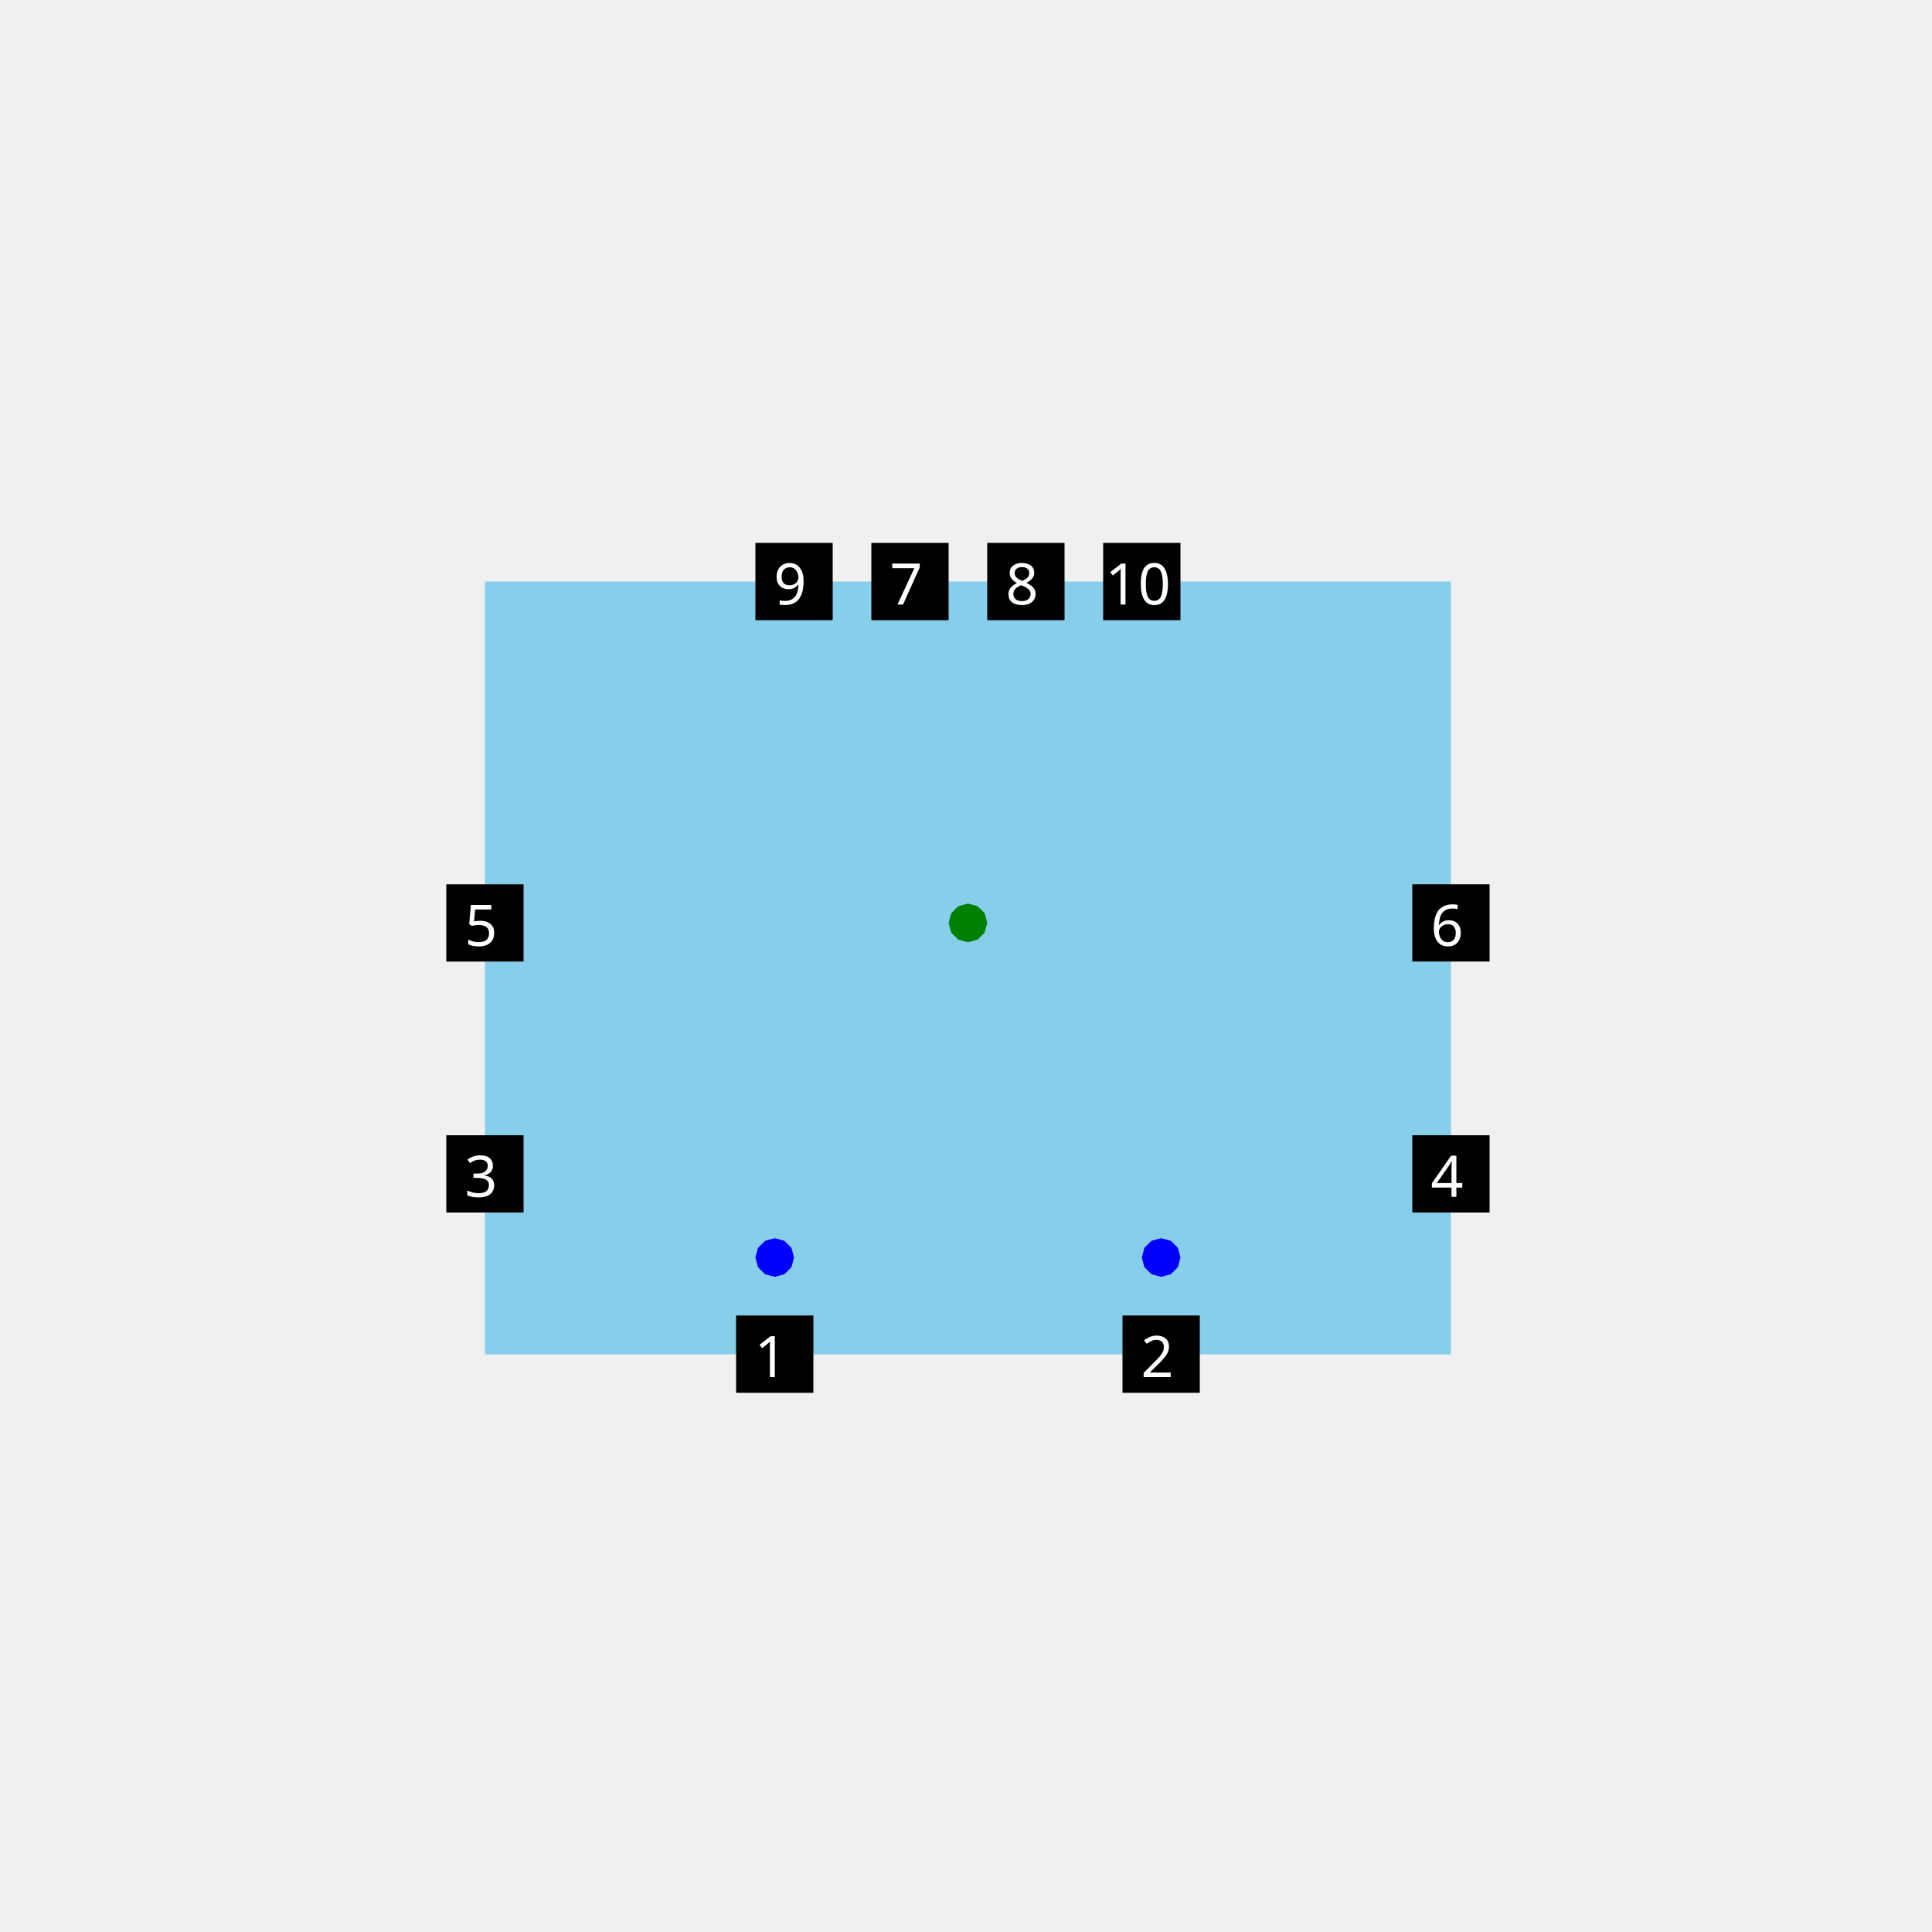
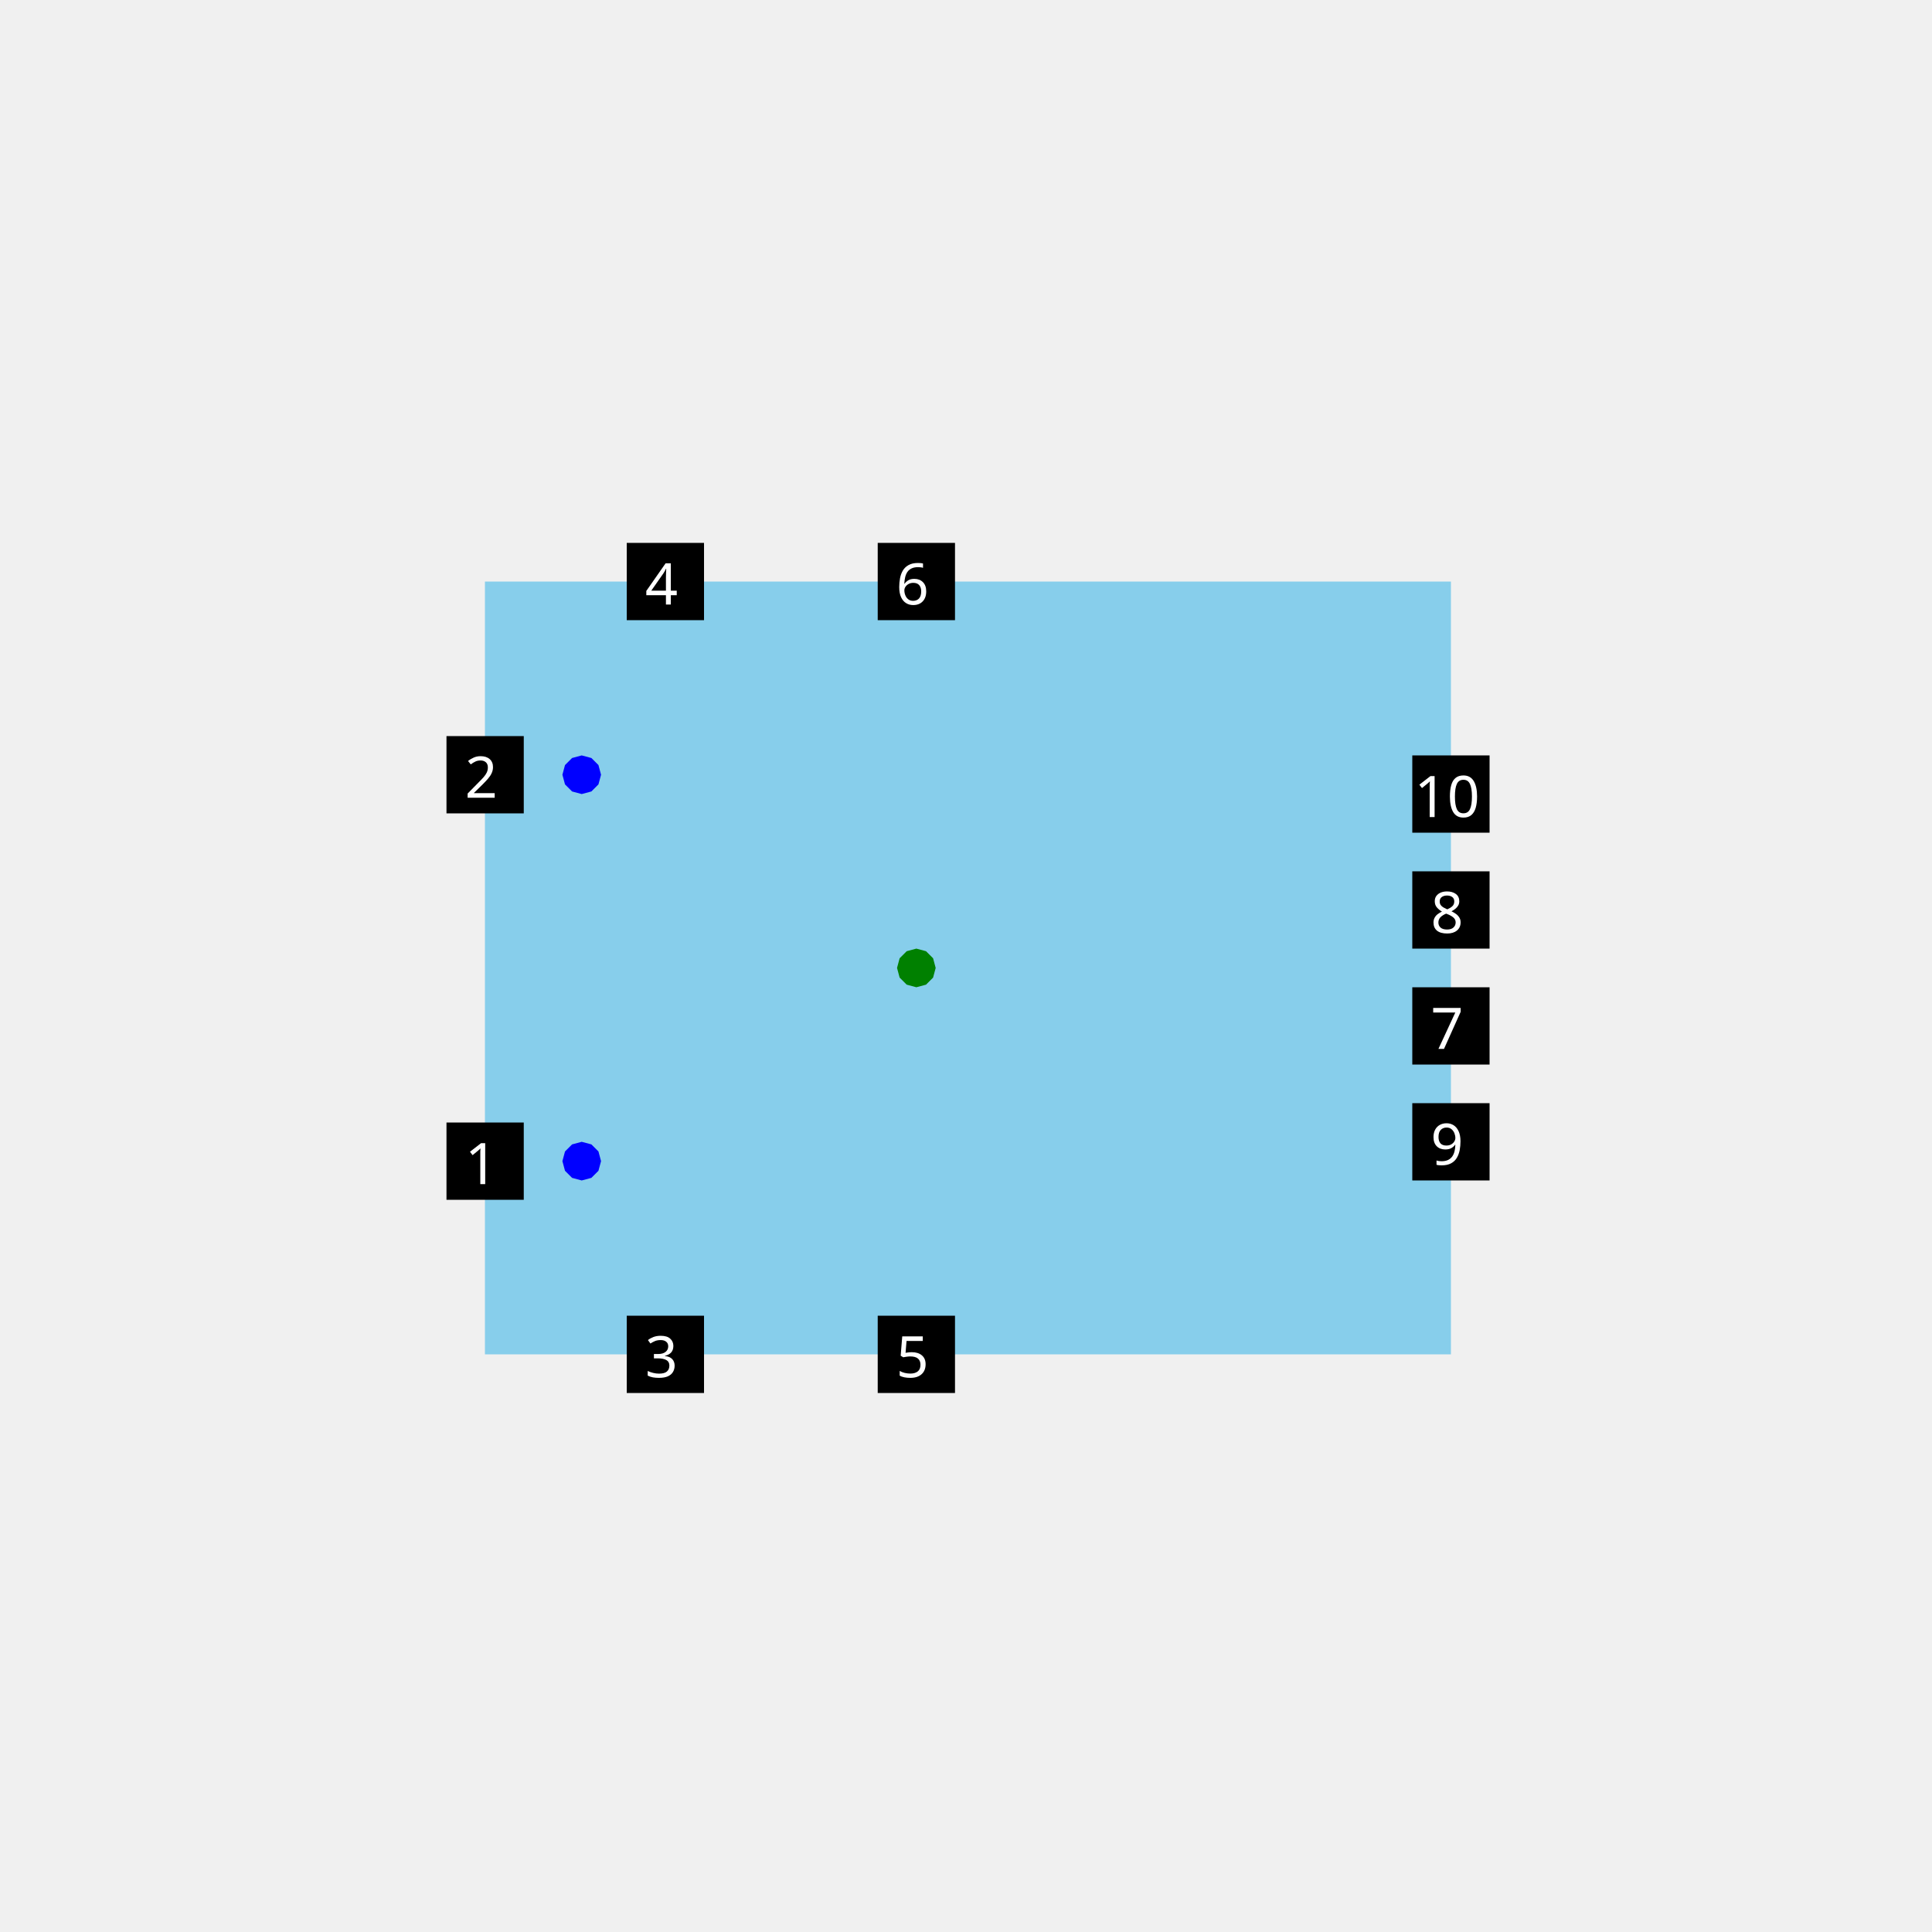
<svg xmlns="http://www.w3.org/2000/svg" baseProfile="full" height="500px" version="1.1" width="500px">
  <defs>
    <clipPath id="border_clip">
      <rect height="500" width="500" x="0" y="0" />
    </clipPath>
  </defs>
  <polygon clip-path="url(#border_clip)" fill="#87ceeb" fill-rule="evenodd" points="250.5,250.5 125.5,350.5 125.5,350.5 125.5,150.5 375.5,150.5 375.5,350.5 125.5,350.5" stroke-width="0" />
-   <polygon clip-path="url(#border_clip)" fill="#0000ff" fill-rule="evenodd" points="125.5,350.5 300.5,330.45 303.0,329.78 304.83,327.95 305.5,325.45 304.83,322.95 303.0,321.12 300.5,320.45 298.0,321.12 296.17,322.95 295.5,325.45 296.17,327.95 298.0,329.78 300.5,330.45" stroke-width="0" />
-   <text clip-path="url(#border_clip)" fill="#ffffff" style="font-family: Verdana; font-size: 14.85; font-style: normal;" text-anchor="middle" x="299.5" y="326.4" />
-   <polygon clip-path="url(#border_clip)" fill="#0000ff" fill-rule="evenodd" points="300.5,330.45 200.5,330.45 203.0,329.78 204.83,327.95 205.5,325.45 204.83,322.95 203.0,321.12 200.5,320.45 198.0,321.12 196.17,322.95 195.5,325.45 196.17,327.95 198.0,329.78 200.5,330.45" stroke-width="0" />
-   <text clip-path="url(#border_clip)" fill="#ffffff" style="font-family: Verdana; font-size: 14.85; font-style: normal;" text-anchor="middle" x="199.5" y="326.4" />
-   <polygon clip-path="url(#border_clip)" fill="#008000" fill-rule="evenodd" points="200.5,330.45 250.5,243.847 253.0,243.178 254.83,241.347 255.5,238.847 254.83,236.347 253,234.517 250.5,233.847 248,234.517 246.17,236.347 245.5,238.847 246.17,241.347 248.0,243.178 250.5,243.847" stroke-width="0" />
-   <text clip-path="url(#border_clip)" fill="#ffffff" style="font-family: Verdana; font-size: 14.85; font-style: normal;" text-anchor="middle" x="249.5" y="239.797" />
-   <polygon clip-path="url(#border_clip)" fill="black" fill-rule="evenodd" points="250.5,243.847 200.5,360.45 210.5,360.45 210.5,340.45 190.5,340.45 190.5,360.45 200.5,360.45" stroke-width="0" />
-   <text clip-path="url(#border_clip)" fill="#ffffff" style="font-family: Verdana; font-size: 14.85; font-style: normal;" text-anchor="middle" x="199.5" y="356.4">1</text>
-   <polygon clip-path="url(#border_clip)" fill="black" fill-rule="evenodd" points="200.5,360.45 300.5,360.45 310.5,360.45 310.5,340.45 290.5,340.45 290.5,360.45 300.5,360.45" stroke-width="0" />
-   <text clip-path="url(#border_clip)" fill="#ffffff" style="font-family: Verdana; font-size: 14.85; font-style: normal;" text-anchor="middle" x="299.5" y="356.4">2</text>
-   <polygon clip-path="url(#border_clip)" fill="black" fill-rule="evenodd" points="300.5,360.45 125.5,313.799 135.5,313.799 135.5,293.799 115.5,293.799 115.5,313.799 125.5,313.799" stroke-width="0" />
-   <text clip-path="url(#border_clip)" fill="#ffffff" style="font-family: Verdana; font-size: 14.85; font-style: normal;" text-anchor="middle" x="124.5" y="309.749">3</text>
-   <polygon clip-path="url(#border_clip)" fill="black" fill-rule="evenodd" points="125.5,313.799 375.5,313.799 385.5,313.799 385.5,293.799 365.5,293.799 365.5,313.799 375.5,313.799" stroke-width="0" />
-   <text clip-path="url(#border_clip)" fill="#ffffff" style="font-family: Verdana; font-size: 14.85; font-style: normal;" text-anchor="middle" x="374.5" y="309.749">4</text>
-   <polygon clip-path="url(#border_clip)" fill="black" fill-rule="evenodd" points="375.5,313.799 125.5,248.847 135.5,248.847 135.5,228.847 115.5,228.847 115.5,248.847 125.5,248.847" stroke-width="0" />
-   <text clip-path="url(#border_clip)" fill="#ffffff" style="font-family: Verdana; font-size: 14.85; font-style: normal;" text-anchor="middle" x="124.5" y="244.797">5</text>
-   <polygon clip-path="url(#border_clip)" fill="black" fill-rule="evenodd" points="125.5,248.847 375.5,248.847 385.5,248.847 385.5,228.847 365.5,228.847 365.5,248.847 375.5,248.847" stroke-width="0" />
-   <text clip-path="url(#border_clip)" fill="#ffffff" style="font-family: Verdana; font-size: 14.85; font-style: normal;" text-anchor="middle" x="374.5" y="244.797">6</text>
-   <polygon clip-path="url(#border_clip)" fill="black" fill-rule="evenodd" points="375.5,248.847 235.5,160.5 245.5,160.5 245.5,140.5 225.5,140.5 225.5,160.5 235.5,160.5" stroke-width="0" />
-   <text clip-path="url(#border_clip)" fill="#ffffff" style="font-family: Verdana; font-size: 14.85; font-style: normal;" text-anchor="middle" x="234.5" y="156.45">7</text>
-   <polygon clip-path="url(#border_clip)" fill="black" fill-rule="evenodd" points="235.5,160.5 265.5,160.5 275.5,160.5 275.5,140.5 255.5,140.5 255.5,160.5 265.5,160.5" stroke-width="0" />
-   <text clip-path="url(#border_clip)" fill="#ffffff" style="font-family: Verdana; font-size: 14.85; font-style: normal;" text-anchor="middle" x="264.5" y="156.45">8</text>
-   <polygon clip-path="url(#border_clip)" fill="black" fill-rule="evenodd" points="265.5,160.5 205.5,160.5 215.5,160.5 215.5,140.5 195.5,140.5 195.5,160.5 205.5,160.5" stroke-width="0" />
-   <text clip-path="url(#border_clip)" fill="#ffffff" style="font-family: Verdana; font-size: 14.85; font-style: normal;" text-anchor="middle" x="204.5" y="156.45">9</text>
-   <polygon clip-path="url(#border_clip)" fill="black" fill-rule="evenodd" points="205.5,160.5 295.5,160.5 305.5,160.5 305.5,140.5 285.5,140.5 285.5,160.5 295.5,160.5" stroke-width="0" />
-   <text clip-path="url(#border_clip)" fill="#ffffff" style="font-family: Verdana; font-size: 14.85; font-style: normal;" text-anchor="middle" x="294.5" y="156.45">10</text>
+   <polygon clip-path="url(#border_clip)" fill="#0000ff" fill-rule="evenodd" points="125.5,350.5 150.55,205.5 153.05,204.83 154.88,203.0 155.55,200.5 154.88,198.0 153.05,196.17 150.55,195.5 148.05,196.17 146.22,198.0 145.55,200.5 146.22,203.0 148.05,204.83 150.55,205.5" stroke-width="0" />
+   <text clip-path="url(#border_clip)" fill="#ffffff" style="font-family: Verdana; font-size: 14.85; font-style: normal;" text-anchor="middle" x="149.55" y="201.45" />
+   <polygon clip-path="url(#border_clip)" fill="#0000ff" fill-rule="evenodd" points="150.55,205.5 150.55,305.5 153.05,304.83 154.88,303.0 155.55,300.5 154.88,298.0 153.05,296.17 150.55,295.5 148.05,296.17 146.22,298.0 145.55,300.5 146.22,303.0 148.05,304.83 150.55,305.5" stroke-width="0" />
+   <text clip-path="url(#border_clip)" fill="#ffffff" style="font-family: Verdana; font-size: 14.85; font-style: normal;" text-anchor="middle" x="149.55" y="301.45" />
+   <polygon clip-path="url(#border_clip)" fill="#008000" fill-rule="evenodd" points="150.55,305.5 237.153,255.5 239.653,254.83 241.483,253.0 242.153,250.5 241.483,248.0 239.653,246.17 237.153,245.5 234.653,246.17 232.822,248 232.153,250.5 232.822,253 234.653,254.83 237.153,255.5" stroke-width="0" />
+   <text clip-path="url(#border_clip)" fill="#ffffff" style="font-family: Verdana; font-size: 14.85; font-style: normal;" text-anchor="middle" x="236.153" y="251.45" />
+   <polygon clip-path="url(#border_clip)" fill="black" fill-rule="evenodd" points="237.153,255.5 125.55,310.5 135.55,310.5 135.55,290.5 115.55,290.5 115.55,310.5 125.55,310.5" stroke-width="0" />
+   <text clip-path="url(#border_clip)" fill="#ffffff" style="font-family: Verdana; font-size: 14.85; font-style: normal;" text-anchor="middle" x="124.55" y="306.45">1</text>
+   <polygon clip-path="url(#border_clip)" fill="black" fill-rule="evenodd" points="125.55,310.5 125.55,210.5 135.55,210.5 135.55,190.5 115.55,190.5 115.55,210.5 125.55,210.5" stroke-width="0" />
+   <text clip-path="url(#border_clip)" fill="#ffffff" style="font-family: Verdana; font-size: 14.85; font-style: normal;" text-anchor="middle" x="124.55" y="206.45">2</text>
+   <polygon clip-path="url(#border_clip)" fill="black" fill-rule="evenodd" points="125.55,210.5 172.201,360.5 182.201,360.5 182.201,340.5 162.201,340.5 162.201,360.5 172.201,360.5" stroke-width="0" />
+   <text clip-path="url(#border_clip)" fill="#ffffff" style="font-family: Verdana; font-size: 14.85; font-style: normal;" text-anchor="middle" x="171.201" y="356.45">3</text>
+   <polygon clip-path="url(#border_clip)" fill="black" fill-rule="evenodd" points="172.201,360.5 172.201,160.5 182.201,160.5 182.201,140.5 162.201,140.5 162.201,160.5 172.201,160.5" stroke-width="0" />
+   <text clip-path="url(#border_clip)" fill="#ffffff" style="font-family: Verdana; font-size: 14.85; font-style: normal;" text-anchor="middle" x="171.201" y="156.45">4</text>
+   <polygon clip-path="url(#border_clip)" fill="black" fill-rule="evenodd" points="172.201,160.5 237.153,360.5 247.153,360.5 247.153,340.5 227.153,340.5 227.153,360.5 237.153,360.5" stroke-width="0" />
+   <text clip-path="url(#border_clip)" fill="#ffffff" style="font-family: Verdana; font-size: 14.85; font-style: normal;" text-anchor="middle" x="236.153" y="356.45">5</text>
+   <polygon clip-path="url(#border_clip)" fill="black" fill-rule="evenodd" points="237.153,360.5 237.153,160.5 247.153,160.5 247.153,140.5 227.153,140.5 227.153,160.5 237.153,160.5" stroke-width="0" />
+   <text clip-path="url(#border_clip)" fill="#ffffff" style="font-family: Verdana; font-size: 14.85; font-style: normal;" text-anchor="middle" x="236.153" y="156.45">6</text>
+   <polygon clip-path="url(#border_clip)" fill="black" fill-rule="evenodd" points="237.153,160.5 375.5,275.5 385.5,275.5 385.5,255.5 365.5,255.5 365.5,275.5 375.5,275.5" stroke-width="0" />
+   <text clip-path="url(#border_clip)" fill="#ffffff" style="font-family: Verdana; font-size: 14.85; font-style: normal;" text-anchor="middle" x="374.5" y="271.45">7</text>
+   <polygon clip-path="url(#border_clip)" fill="black" fill-rule="evenodd" points="375.5,275.5 375.5,245.5 385.5,245.5 385.5,225.5 365.5,225.5 365.5,245.5 375.5,245.5" stroke-width="0" />
+   <text clip-path="url(#border_clip)" fill="#ffffff" style="font-family: Verdana; font-size: 14.85; font-style: normal;" text-anchor="middle" x="374.5" y="241.45">8</text>
+   <polygon clip-path="url(#border_clip)" fill="black" fill-rule="evenodd" points="375.5,245.5 375.5,305.5 385.5,305.5 385.5,285.5 365.5,285.5 365.5,305.5 375.5,305.5" stroke-width="0" />
+   <text clip-path="url(#border_clip)" fill="#ffffff" style="font-family: Verdana; font-size: 14.85; font-style: normal;" text-anchor="middle" x="374.5" y="301.45">9</text>
+   <polygon clip-path="url(#border_clip)" fill="black" fill-rule="evenodd" points="375.5,305.5 375.5,215.5 385.5,215.5 385.5,195.5 365.5,195.5 365.5,215.5 375.5,215.5" stroke-width="0" />
+   <text clip-path="url(#border_clip)" fill="#ffffff" style="font-family: Verdana; font-size: 14.85; font-style: normal;" text-anchor="middle" x="374.5" y="211.45">10</text>
  <polyline clip-path="url(#border_clip)" fill="none" points="125.5,350.5 125.5,350.5 125.5,150.5 375.5,150.5 375.5,350.5 125.5,350.5" stroke="black" stroke-linecap="round" stroke-width="0" />
-   <polyline clip-path="url(#border_clip)" fill="none" points="300.5,330.45 303.0,329.78 304.83,327.95 305.5,325.45 304.83,322.95 303.0,321.12 300.5,320.45 298.0,321.12 296.17,322.95 295.5,325.45 296.17,327.95 298.0,329.78 300.5,330.45" stroke="#ffffff" stroke-linecap="round" stroke-width="0" />
-   <polyline clip-path="url(#border_clip)" fill="none" points="200.5,330.45 203.0,329.78 204.83,327.95 205.5,325.45 204.83,322.95 203.0,321.12 200.5,320.45 198.0,321.12 196.17,322.95 195.5,325.45 196.17,327.95 198.0,329.78 200.5,330.45" stroke="#ffffff" stroke-linecap="round" stroke-width="0" />
-   <polyline clip-path="url(#border_clip)" fill="none" points="250.5,243.847 253.0,243.178 254.83,241.347 255.5,238.847 254.83,236.347 253,234.517 250.5,233.847 248,234.517 246.17,236.347 245.5,238.847 246.17,241.347 248.0,243.178 250.5,243.847" stroke="#ffffff" stroke-linecap="round" stroke-width="0" />
-   <polyline clip-path="url(#border_clip)" fill="none" points="200.5,360.45 210.5,360.45 210.5,340.45 190.5,340.45 190.5,360.45 200.5,360.45" stroke="#ffffff" stroke-linecap="round" stroke-width="0" />
-   <polyline clip-path="url(#border_clip)" fill="none" points="300.5,360.45 310.5,360.45 310.5,340.45 290.5,340.45 290.5,360.45 300.5,360.45" stroke="#ffffff" stroke-linecap="round" stroke-width="0" />
-   <polyline clip-path="url(#border_clip)" fill="none" points="125.5,313.799 135.5,313.799 135.5,293.799 115.5,293.799 115.5,313.799 125.5,313.799" stroke="#ffffff" stroke-linecap="round" stroke-width="0" />
-   <polyline clip-path="url(#border_clip)" fill="none" points="375.5,313.799 385.5,313.799 385.5,293.799 365.5,293.799 365.5,313.799 375.5,313.799" stroke="#ffffff" stroke-linecap="round" stroke-width="0" />
-   <polyline clip-path="url(#border_clip)" fill="none" points="125.5,248.847 135.5,248.847 135.5,228.847 115.5,228.847 115.5,248.847 125.5,248.847" stroke="#ffffff" stroke-linecap="round" stroke-width="0" />
-   <polyline clip-path="url(#border_clip)" fill="none" points="375.5,248.847 385.5,248.847 385.5,228.847 365.5,228.847 365.5,248.847 375.5,248.847" stroke="#ffffff" stroke-linecap="round" stroke-width="0" />
-   <polyline clip-path="url(#border_clip)" fill="none" points="235.5,160.5 245.5,160.5 245.5,140.5 225.5,140.5 225.5,160.5 235.5,160.5" stroke="#ffffff" stroke-linecap="round" stroke-width="0" />
-   <polyline clip-path="url(#border_clip)" fill="none" points="265.5,160.5 275.5,160.5 275.5,140.5 255.5,140.5 255.5,160.5 265.5,160.5" stroke="#ffffff" stroke-linecap="round" stroke-width="0" />
-   <polyline clip-path="url(#border_clip)" fill="none" points="205.5,160.5 215.5,160.5 215.5,140.5 195.5,140.5 195.5,160.5 205.5,160.5" stroke="#ffffff" stroke-linecap="round" stroke-width="0" />
-   <polyline clip-path="url(#border_clip)" fill="none" points="295.5,160.5 305.5,160.5 305.5,140.5 285.5,140.5 285.5,160.5 295.5,160.5" stroke="#ffffff" stroke-linecap="round" stroke-width="0" />
+   <polyline clip-path="url(#border_clip)" fill="none" points="150.55,205.5 153.05,204.83 154.88,203.0 155.55,200.5 154.88,198.0 153.05,196.17 150.55,195.5 148.05,196.17 146.22,198.0 145.55,200.5 146.22,203.0 148.05,204.83 150.55,205.5" stroke="#ffffff" stroke-linecap="round" stroke-width="0" />
+   <polyline clip-path="url(#border_clip)" fill="none" points="150.55,305.5 153.05,304.83 154.88,303.0 155.55,300.5 154.88,298.0 153.05,296.17 150.55,295.5 148.05,296.17 146.22,298.0 145.55,300.5 146.22,303.0 148.05,304.83 150.55,305.5" stroke="#ffffff" stroke-linecap="round" stroke-width="0" />
+   <polyline clip-path="url(#border_clip)" fill="none" points="237.153,255.5 239.653,254.83 241.483,253.0 242.153,250.5 241.483,248.0 239.653,246.17 237.153,245.5 234.653,246.17 232.822,248 232.153,250.5 232.822,253 234.653,254.83 237.153,255.5" stroke="#ffffff" stroke-linecap="round" stroke-width="0" />
+   <polyline clip-path="url(#border_clip)" fill="none" points="125.55,310.5 135.55,310.5 135.55,290.5 115.55,290.5 115.55,310.5 125.55,310.5" stroke="#ffffff" stroke-linecap="round" stroke-width="0" />
+   <polyline clip-path="url(#border_clip)" fill="none" points="125.55,210.5 135.55,210.5 135.55,190.5 115.55,190.5 115.55,210.5 125.55,210.5" stroke="#ffffff" stroke-linecap="round" stroke-width="0" />
+   <polyline clip-path="url(#border_clip)" fill="none" points="172.201,360.5 182.201,360.5 182.201,340.5 162.201,340.5 162.201,360.5 172.201,360.5" stroke="#ffffff" stroke-linecap="round" stroke-width="0" />
+   <polyline clip-path="url(#border_clip)" fill="none" points="172.201,160.5 182.201,160.5 182.201,140.5 162.201,140.5 162.201,160.5 172.201,160.5" stroke="#ffffff" stroke-linecap="round" stroke-width="0" />
+   <polyline clip-path="url(#border_clip)" fill="none" points="237.153,360.5 247.153,360.5 247.153,340.5 227.153,340.5 227.153,360.5 237.153,360.5" stroke="#ffffff" stroke-linecap="round" stroke-width="0" />
+   <polyline clip-path="url(#border_clip)" fill="none" points="237.153,160.5 247.153,160.5 247.153,140.5 227.153,140.5 227.153,160.5 237.153,160.5" stroke="#ffffff" stroke-linecap="round" stroke-width="0" />
+   <polyline clip-path="url(#border_clip)" fill="none" points="375.5,275.5 385.5,275.5 385.5,255.5 365.5,255.5 365.5,275.5 375.5,275.5" stroke="#ffffff" stroke-linecap="round" stroke-width="0" />
+   <polyline clip-path="url(#border_clip)" fill="none" points="375.5,245.5 385.5,245.5 385.5,225.5 365.5,225.5 365.5,245.5 375.5,245.5" stroke="#ffffff" stroke-linecap="round" stroke-width="0" />
+   <polyline clip-path="url(#border_clip)" fill="none" points="375.5,305.5 385.5,305.5 385.5,285.5 365.5,285.5 365.5,305.5 375.5,305.5" stroke="#ffffff" stroke-linecap="round" stroke-width="0" />
+   <polyline clip-path="url(#border_clip)" fill="none" points="375.5,215.5 385.5,215.5 385.5,195.5 365.5,195.5 365.5,215.5 375.5,215.5" stroke="#ffffff" stroke-linecap="round" stroke-width="0" />
</svg>
